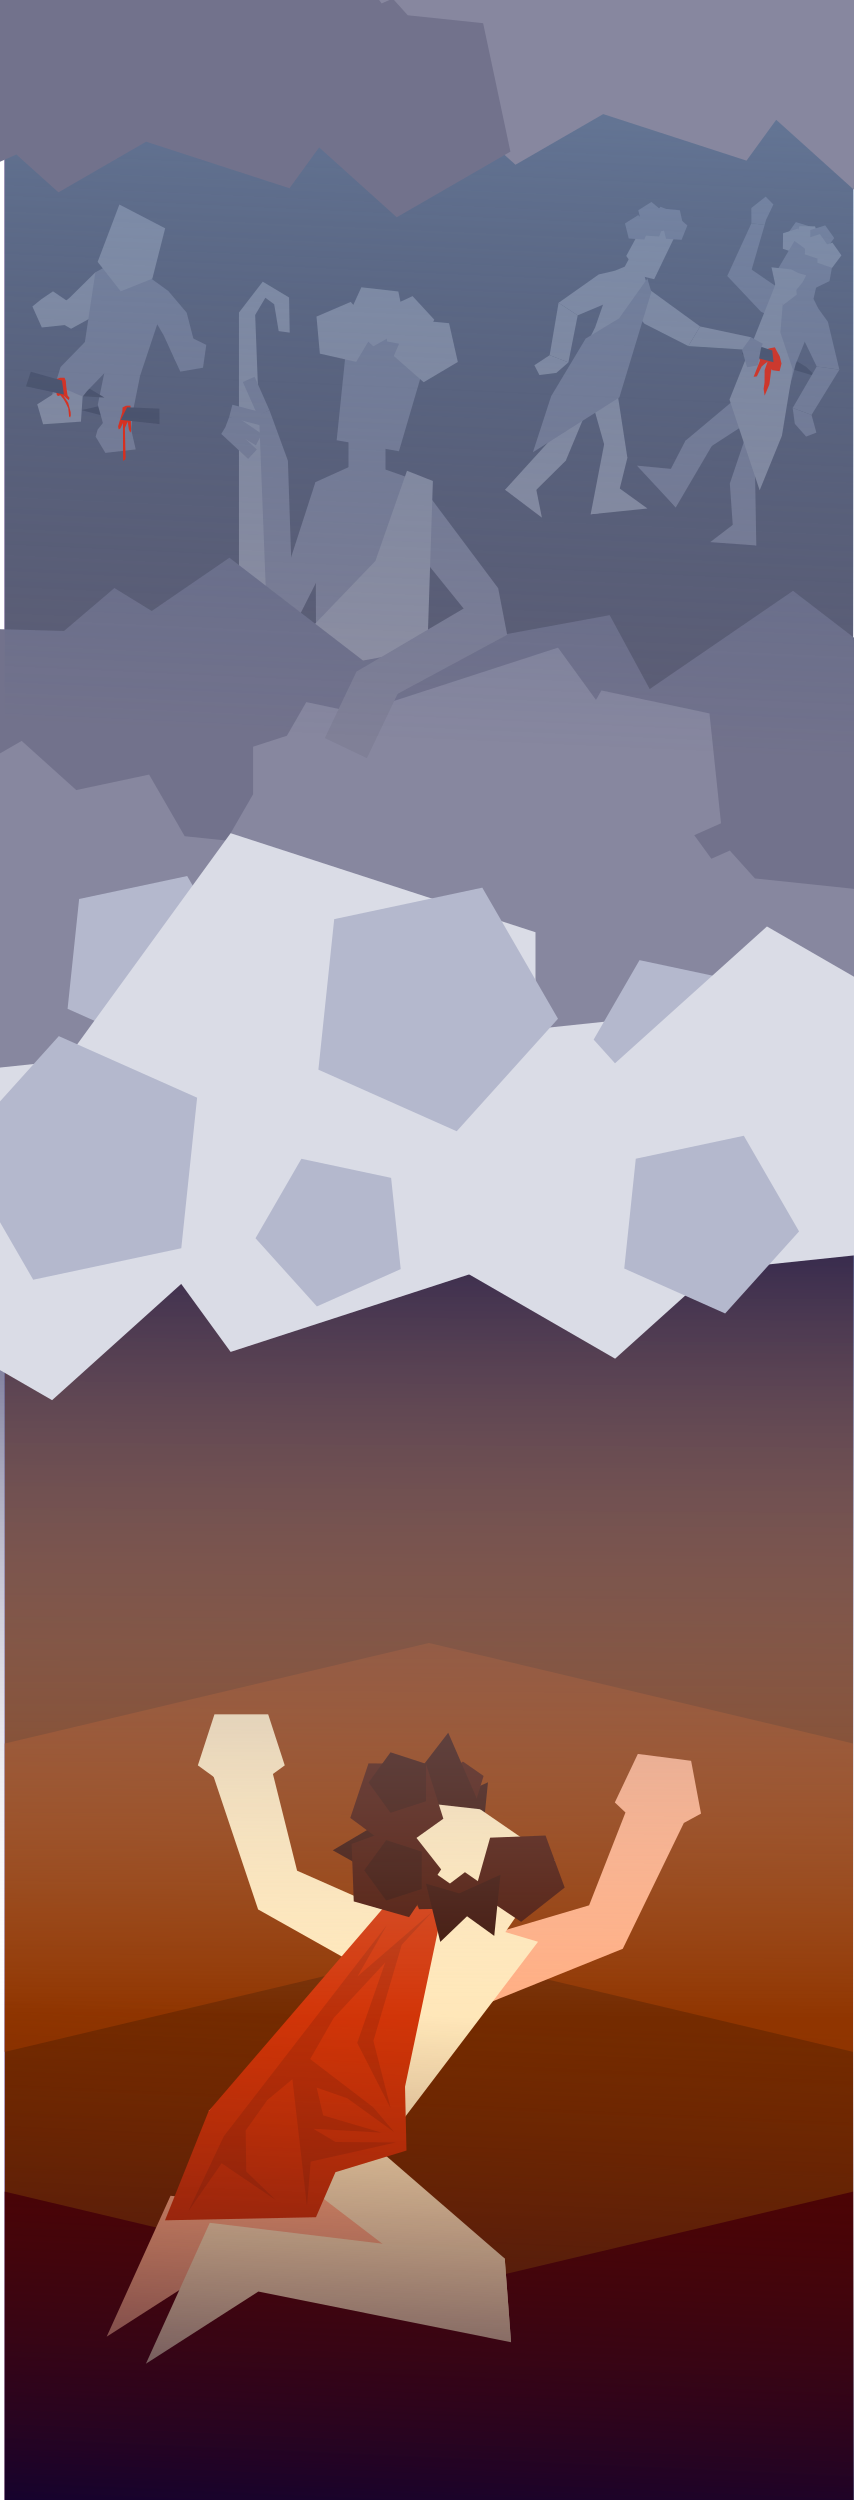
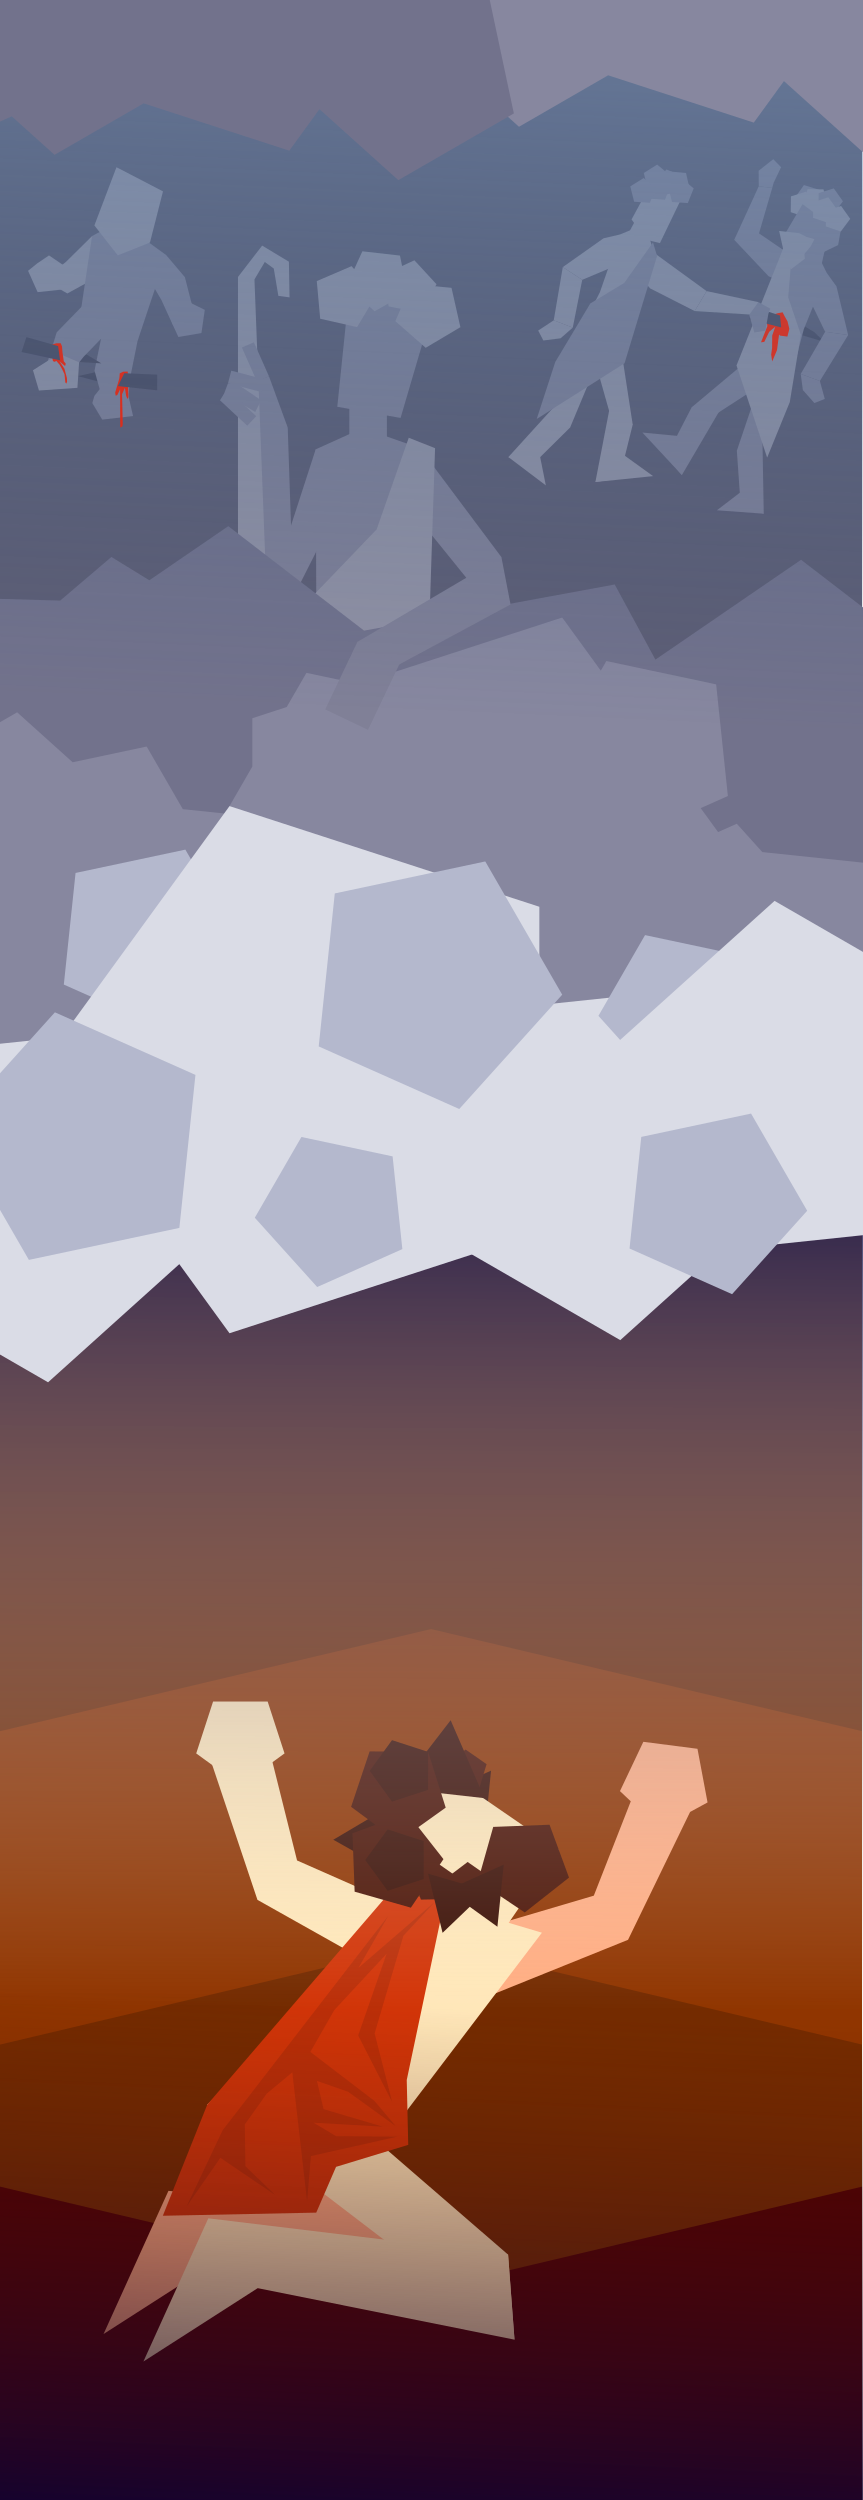
- <svg xmlns="http://www.w3.org/2000/svg" xmlns:xlink="http://www.w3.org/1999/xlink" width="116.112mm" height="340.296mm" viewBox="0 0 116.112 340.296" version="1.1" id="svg8">
+ <svg xmlns="http://www.w3.org/2000/svg" xmlns:xlink="http://www.w3.org/1999/xlink" width="115.46mm" height="334.851mm" viewBox="0 0 115.46 334.851" version="1.1" id="svg8">
  <defs id="defs2">
    <linearGradient id="linearGradient2269">
      <stop style="stop-color:#b7d8ff;stop-opacity:1;" offset="0" id="stop2265" />
      <stop style="stop-color:#244c77;stop-opacity:0" offset="1" id="stop2267" />
    </linearGradient>
    <linearGradient id="linearGradient2261">
      <stop id="stop2257" offset="0" style="stop-color:#00003d;stop-opacity:1;" />
      <stop id="stop2259" offset="1" style="stop-color:#591300;stop-opacity:0" />
    </linearGradient>
    <linearGradient id="linearGradient2227">
      <stop style="stop-color:#00003d;stop-opacity:1;" offset="0" id="stop2223" />
      <stop style="stop-color:#fffcfb;stop-opacity:0" offset="1" id="stop2225" />
    </linearGradient>
    <linearGradient xlink:href="#linearGradient2227" id="linearGradient2229" x1="88.285" y1="1.194" x2="87.504" y2="127.025" gradientUnits="userSpaceOnUse" />
    <linearGradient xlink:href="#linearGradient2261" id="linearGradient2229-2" x1="83.923" y1="206.534" x2="87.504" y2="127.025" gradientUnits="userSpaceOnUse" gradientTransform="translate(1.5708252e-6)" />
-     <linearGradient xlink:href="#linearGradient2269" id="linearGradient2271" x1="91.659" y1="-229.71" x2="83.304" y2="-46.615" gradientUnits="userSpaceOnUse" />
+     <linearGradient xlink:href="#linearGradient2269" id="linearGradient2271" x1="91.659" y1="-229.71" x2="83.304" y2="-46.615" gradientUnits="userSpaceOnUse" gradientTransform="matrix(1.004021,0,0,1,-0.5715174,0)" />
  </defs>
-   <g id="layer1" transform="translate(-25.54099,147.4447)">
-     <rect style="fill:#0000ff;fill-rule:evenodd;stroke-width:0.265" id="rect2273" width="115.46" height="334.851" x="26.192" y="-142" />
+   <g id="layer1" transform="translate(-26.19242,142.0002)">
    <rect style="fill:#742b00;fill-opacity:1;fill-rule:evenodd;stroke-width:0.265" id="rect831" width="115.46" height="324.835" x="26.192" y="-131.984" />
+     <rect style="fill:#5e5e75;fill-opacity:1;fill-rule:evenodd;stroke-width:0.223" id="rect1191" width="115.46" height="109.376" x="26.192" y="-142" />
    <path style="fill:#903500;fill-opacity:1;fill-rule:evenodd;stroke-width:0.265" d="M 83.923,76.194 26.192,89.878 v 20.987 20.987 l 57.73,-13.683 57.73,13.683 V 110.865 89.878 Z" id="rect1139" />
    <path style="fill:#ffad82;fill-opacity:1;fill-rule:evenodd;stroke-width:0.265" d="m 112.362,91.298 -3.131,6.605 1.448,1.367 -4.95,12.635 -15.971,4.718 -2.254,10.402 22.809,-9.206 8.311,-17.125 2.337,-1.276 -1.349,-7.184 z" id="rect1032-5" />
    <path style="fill:#ffe7b9;fill-opacity:1;fill-rule:evenodd;stroke-width:0.265" d="m 65.98,107.191 15.234,6.725 0.902,10.605 -21.441,-12.053 -6.573,-19.613 8.126,-0.674 z" id="rect1032" />
    <path style="fill:#500000;fill-opacity:1;fill-rule:evenodd;stroke-width:0.265" d="M 83.923,206.534 26.192,192.851 V 171.864 150.876 l 57.73,13.683 57.73,-13.683 v 20.987 20.987 z" id="rect1139-6" />
    <path style="fill:#ffad82;fill-opacity:1;fill-rule:evenodd;stroke-width:0.265" d="m 48.755,151.439 40.15,4.863 0.86,11.39 -34.396,-6.898 -15.308,9.827 z" id="rect815-3" />
    <path style="fill:#ffad82;fill-opacity:1;fill-rule:evenodd;stroke-width:0.265" d="m 54.521,142.162 11.849,0.523 22.724,19.665 -14.354,0.658 z" id="rect818-7" />
    <path style="fill:#ffe7b9;fill-opacity:1;fill-rule:evenodd;stroke-width:0.265" d="m 54.094,155.122 40.15,4.863 0.86,11.39 -34.396,-6.898 -15.308,9.827 z" id="rect815" />
    <path style="fill:#ffe7b9;fill-opacity:1;fill-rule:evenodd;stroke-width:0.265" d="m 53.954,139.892 17.566,0.429 22.724,19.665 0.86,11.383 z" id="rect818" />
    <path style="fill:#ffe7b9;fill-opacity:1;fill-rule:evenodd;stroke-width:0.265" d="m 83.041,112.199 15.735,4.668 -27.302,35.964 -17.519,-12.939 22.783,-21.692 z" id="rect824" />
    <path style="opacity:1;fill:#3b0f03;fill-opacity:1;fill-rule:nonzero;stroke:none;stroke-width:1.504;stroke-linecap:round;stroke-linejoin:miter;stroke-miterlimit:4;stroke-dasharray:none;stroke-dashoffset:217.89;stroke-opacity:1;paint-order:stroke fill markers" id="path855-9-5-1" d="M 65.734,107.278 57.816,98.887 69.042,96.225 Z" transform="matrix(-0.2893632,-0.3344565,0.3344565,-0.2893632,75.10686,148.1837)" />
    <path style="opacity:1;fill:#4b1304;fill-opacity:1;fill-rule:nonzero;stroke:none;stroke-width:1.519;stroke-linecap:round;stroke-linejoin:miter;stroke-miterlimit:4;stroke-dasharray:none;stroke-dashoffset:217.89;stroke-opacity:1;paint-order:stroke fill markers" id="path855-6-0-2-9" d="m 70.526,107.787 -7.226,-3.017 0.636,-7.805 7.619,-1.807 4.073,6.688 z" transform="matrix(0.2917149,0.3265922,-0.3265922,0.2917149,101.5699,43.16587)" />
    <rect style="fill:#ffe7b9;fill-opacity:1;fill-rule:evenodd;stroke-width:0.265" id="rect827" width="14.433" height="18.442" x="-44.327" y="124.761" transform="rotate(-55.4708)" />
    <path style="fill:#d23508;fill-opacity:1;fill-rule:evenodd;stroke-width:0.265" d="m 78.568,111.271 4.472,0.928 2.993,-1.023 -5.361,25.421 0.198,8.686 -9.668,2.945 -2.651,6.132 -20.549,0.421 5.952,-14.889 z" id="rect829" />
    <path style="opacity:1;fill:#bb2f08;fill-opacity:1;fill-rule:nonzero;stroke:none;stroke-width:0.665;stroke-linecap:round;stroke-linejoin:miter;stroke-miterlimit:4;stroke-dasharray:none;stroke-dashoffset:217.89;stroke-opacity:1;paint-order:stroke fill markers" d="m 78.209,114.579 -4.001,6.992 10.273,-8.878 -4.252,4.573 -3.859,13.09 2.349,9.185 -4.554,-8.911 3.806,-10.937 -6.995,7.523 -3.215,5.618 8.596,6.574 2.85,3.38 -6.39,-4.614 -4.174,-1.455 0.888,3.781 7.937,2.347 -9.283,-0.534 3.014,1.806 8.23,0.061 -11.592,2.609 -0.514,6.062 -1.981,-17.282 -3.419,2.845 -2.943,4.143 0.083,5.589 4.007,3.872 -7.362,-5.001 -4.521,6.511 4.82,-10.191 z" id="path852" />
    <path style="opacity:1;fill:#3b0f03;fill-opacity:1;fill-rule:nonzero;stroke:none;stroke-width:0.665;stroke-linecap:round;stroke-linejoin:miter;stroke-miterlimit:4;stroke-dasharray:none;stroke-dashoffset:217.89;stroke-opacity:1;paint-order:stroke fill markers" id="path855" d="m 69.022,110.145 -7.918,-8.391 11.226,-2.662 z" transform="rotate(-17.28509,74.72283,71.08155)" />
    <path style="opacity:1;fill:#3b0f03;fill-opacity:1;fill-rule:nonzero;stroke:none;stroke-width:0.665;stroke-linecap:round;stroke-linejoin:miter;stroke-miterlimit:4;stroke-dasharray:none;stroke-dashoffset:217.89;stroke-opacity:1;paint-order:stroke fill markers" d="m 79.51,97.547 7.042,-9.139 4.533,10.441 z" id="path855-5" />
    <path style="opacity:1;fill:#4b1304;fill-opacity:1;fill-rule:nonzero;stroke:none;stroke-width:0.665;stroke-linecap:round;stroke-linejoin:miter;stroke-miterlimit:4;stroke-dasharray:none;stroke-dashoffset:217.89;stroke-opacity:1;paint-order:stroke fill markers" id="path855-6-5" d="m 70.526,107.787 -7.226,-3.017 0.636,-7.805 7.619,-1.807 4.073,6.688 z" transform="rotate(65.2215,69.30646,112.0546)" />
    <path style="opacity:1;fill:#4b1304;fill-opacity:1;fill-rule:nonzero;stroke:none;stroke-width:0.665;stroke-linecap:round;stroke-linejoin:miter;stroke-miterlimit:4;stroke-dasharray:none;stroke-dashoffset:217.89;stroke-opacity:1;paint-order:stroke fill markers" id="path855-6" d="m 70.526,107.787 -7.226,-3.017 0.636,-7.805 7.619,-1.807 4.073,6.688 z" transform="rotate(13.82377,87.89973,143.3021)" />
    <path style="opacity:1;fill:#3b0f03;fill-opacity:1;fill-rule:nonzero;stroke:none;stroke-width:1.024;stroke-linecap:round;stroke-linejoin:miter;stroke-miterlimit:4;stroke-dasharray:none;stroke-dashoffset:217.89;stroke-opacity:1;paint-order:stroke fill markers" id="path855-6-5-8-0" d="m 70.526,107.787 -7.226,-3.017 0.636,-7.805 7.619,-1.807 4.073,6.688 z" transform="matrix(-0.1500645,0.6316945,-0.6316945,-0.1500645,154.379,66.81132)" />
    <path style="opacity:1;fill:#4b1304;fill-opacity:1;fill-rule:nonzero;stroke:none;stroke-width:1.519;stroke-linecap:round;stroke-linejoin:miter;stroke-miterlimit:4;stroke-dasharray:none;stroke-dashoffset:217.89;stroke-opacity:1;paint-order:stroke fill markers" id="path855-6-0" d="m 70.526,107.787 -7.226,-3.017 0.636,-7.805 7.619,-1.807 4.073,6.688 z" transform="matrix(0.2917149,0.3265922,-0.3265922,0.2917149,97.1975,57.959)" />
    <path style="opacity:1;fill:#3b0f03;fill-opacity:1;fill-rule:nonzero;stroke:none;stroke-width:1.024;stroke-linecap:round;stroke-linejoin:miter;stroke-miterlimit:4;stroke-dasharray:none;stroke-dashoffset:217.89;stroke-opacity:1;paint-order:stroke fill markers" id="path855-6-5-8" d="m 70.526,107.787 -7.226,-3.017 0.636,-7.805 7.619,-1.807 4.073,6.688 z" transform="matrix(-0.1500645,0.6316945,-0.6316945,-0.1500645,153.7912,78.7613)" />
    <path style="opacity:1;fill:#4b1304;fill-opacity:1;fill-rule:nonzero;stroke:none;stroke-width:1.519;stroke-linecap:round;stroke-linejoin:miter;stroke-miterlimit:4;stroke-dasharray:none;stroke-dashoffset:217.89;stroke-opacity:1;paint-order:stroke fill markers" id="path855-6-0-2" d="m 70.526,107.787 -7.226,-3.017 0.636,-7.805 7.619,-1.807 4.073,6.688 z" transform="matrix(0.2917149,0.3265922,-0.3265922,0.2917149,101.8449,58.22657)" />
    <path style="opacity:1;fill:#4b1304;fill-opacity:1;fill-rule:nonzero;stroke:none;stroke-width:0.69;stroke-linecap:round;stroke-linejoin:miter;stroke-miterlimit:4;stroke-dasharray:none;stroke-dashoffset:217.89;stroke-opacity:1;paint-order:stroke fill markers" id="path855-6-0-5" d="m 70.526,107.787 -7.226,-3.017 0.636,-7.805 7.619,-1.807 4.073,6.688 z" transform="matrix(0.1155071,0.9569793,-0.9569793,0.1155071,185.2063,30.01759)" />
    <path style="opacity:1;fill:#3b0f03;fill-opacity:1;fill-rule:nonzero;stroke:none;stroke-width:0.941;stroke-linecap:round;stroke-linejoin:miter;stroke-miterlimit:4;stroke-dasharray:none;stroke-dashoffset:217.89;stroke-opacity:1;paint-order:stroke fill markers" id="path855-9" d="M 65.734,107.278 57.816,98.887 69.042,96.225 Z" transform="matrix(-0.00555882,-0.7068688,0.7068688,-0.00555882,15.89301,158.3009)" />
    <path style="opacity:1;fill:#3b0f03;fill-opacity:1;fill-rule:nonzero;stroke:none;stroke-width:0.917;stroke-linecap:round;stroke-linejoin:miter;stroke-miterlimit:4;stroke-dasharray:none;stroke-dashoffset:217.89;stroke-opacity:1;paint-order:stroke fill markers" id="path855-9-5" d="M 65.734,107.278 57.816,98.887 69.042,96.225 Z" transform="matrix(-0.474311,-0.5482258,0.5482258,-0.474311,66.02747,194.6674)" />
    <path style="opacity:1;fill:#ffe7b9;fill-opacity:1;fill-rule:nonzero;stroke:none;stroke-width:0.665;stroke-linecap:round;stroke-linejoin:miter;stroke-miterlimit:4;stroke-dasharray:none;stroke-dashoffset:217.89;stroke-opacity:1;paint-order:stroke fill markers" id="path1035" d="m 58.387,97.151 -5.913,-4.296 2.259,-6.951 7.309,0 2.259,6.951 z" />
-     <rect style="fill:#5e5e75;fill-opacity:1;fill-rule:evenodd;stroke-width:0.265" id="rect1191" width="115.46" height="154.152" x="26.192" y="-142" />
    <path style="fill:#808097;fill-opacity:1;fill-rule:evenodd;stroke-width:0.265" d="m 133.576,-106.827 -2.402,2.75 -2.045,-0.929 -4.594,-4.871 2.891,-1.155 z" id="rect1614-6" />
    <rect style="fill:#808097;fill-opacity:1;fill-rule:evenodd;stroke-width:0.265" id="rect2103" width="3.815" height="7.309" x="86.086" y="-64.647" transform="rotate(-20.09396)" />
    <path style="fill:#808097;fill-opacity:1;fill-rule:evenodd;stroke-width:0.265" d="m 60.424,-84.734 h 4.305 l 0.624,18.556 -3.681,0.936 z" id="rect2105" />
    <path style="fill:#9191a4;fill-opacity:1;fill-rule:evenodd;stroke-width:0.265" d="m 58.069,-104.907 3.234,-4.196 3.585,2.153 0.086,4.781 -1.499,-0.206 -0.615,-3.662 -1.202,-0.878 -1.384,2.346 2.084,53.789 h -4.29 z" id="rect1915" />
    <path style="fill:#808097;fill-opacity:1;fill-rule:evenodd;stroke-width:0.265" d="m 68.477,-81.816 4.836,4.282 -7.365,14.565 -3.492,-0.266 z" id="rect2105-4" />
    <path style="fill:#808097;fill-opacity:1;fill-rule:evenodd;stroke-width:0.265" d="m 68.477,-81.816 6.298,-2.847 7.663,2.691 0.195,26.596 -14.052,0.221 z" id="rect2021-1" />
    <path style="fill:#808097;fill-opacity:1;fill-rule:evenodd;stroke-width:0.265" d="m 76.344,-79.827 6.093,-2.144 10.913,14.591 -2.932,4.955 z" id="rect2105-4-2" />
    <path style="fill:#9191a4;fill-opacity:1;fill-rule:evenodd;stroke-width:0.265" d="m 84.465,-81.972 -3.525,-1.393 -4.3,12.276 -8.665,9.027 -5.907,20.726 -1.001,18.893 22.237,-24.173 z" id="rect1769-9-4" />
    <path style="opacity:1;fill:#72728c;fill-opacity:1;fill-rule:nonzero;stroke:none;stroke-width:0.665;stroke-linecap:round;stroke-linejoin:miter;stroke-miterlimit:4;stroke-dasharray:none;stroke-dashoffset:217.89;stroke-opacity:1;paint-order:stroke fill markers" d="m 99.224,6.277 6.063,-6.372 0.567,1.374 14.99,-1.161 3.528,-14.615 -3.398,-2.088 2.734,-2.873 2.339,1.437 3.889,-3.314 17.158,0.471 9.964,-28.024 -23.573,-18.136 -19.509,13.372 -5.447,-10.062 -33.574,6.179 -18.186,-13.991 -10.576,7.249 -5.081,-3.123 -6.855,5.84 -19.336,-0.531 -9.964,28.024 23.573,18.136 8.248,-5.653 9.551,3.396 5.906,-7.677 7.351,0.202 -1.207,1.028 2.335,5.659 -0.853,6.416 4.363,2.088 2.017,4.886 7.053,-0.546 z" id="path1193-3-9" />
    <path style="opacity:1;fill:#87879f;fill-opacity:1;fill-rule:nonzero;stroke:none;stroke-width:0.665;stroke-linecap:round;stroke-linejoin:miter;stroke-miterlimit:4;stroke-dasharray:none;stroke-dashoffset:217.89;stroke-opacity:1;paint-order:stroke fill markers" d="m 101.493,-59.29 5.17,7.116 0.743,-1.287 14.706,3.126 1.571,14.952 -3.643,1.622 2.331,3.209 2.508,-1.116 3.419,3.797 17.071,1.794 6.184,29.093 L 125.796,17.887 108.219,2.06 101.494,11.316 69.027,0.767 49.156,12.239 39.627,3.659 34.179,6.085 28.153,-0.607 8.915,-2.63 2.732,-31.722 28.489,-46.593 l 7.431,6.691 9.916,-2.107 4.843,8.388 7.314,0.768 -1.061,-1.178 3.061,-5.301 v -6.472 l 4.6,-1.494 2.643,-4.578 6.919,1.471 z" id="path1193-3" />
    <path style="fill:#9191a4;fill-opacity:1;fill-rule:evenodd;stroke-width:0.265" d="m 41.027,-107.803 -2.505,-2.576 -3.474,3.434 -3.007,2.428 3.172,1.823 3.575,-1.961 z" id="rect1425-7" />
    <path style="opacity:1;fill:#808097;fill-opacity:1;fill-rule:nonzero;stroke:none;stroke-width:0.665;stroke-linecap:round;stroke-linejoin:miter;stroke-miterlimit:4;stroke-dasharray:none;stroke-dashoffset:217.89;stroke-opacity:1;paint-order:stroke fill markers" d="m 42.187,-112.385 -3.664,2.007 -1.966,13.084 8.059,0.97 3.84,-11.503 z" id="path1421" />
    <path style="opacity:1;fill:#9191a4;fill-opacity:1;fill-rule:nonzero;stroke:none;stroke-width:0.665;stroke-linecap:round;stroke-linejoin:miter;stroke-miterlimit:4;stroke-dasharray:none;stroke-dashoffset:217.89;stroke-opacity:1;paint-order:stroke fill markers" d="m 34.992,-106.271 -2.236,-1.517 -1.567,1.055 -1.238,1.003 1.281,2.86 3.116,-0.334 z" id="path1428-8" />
    <path style="opacity:1;fill:#9191a4;fill-opacity:1;fill-rule:nonzero;stroke:none;stroke-width:0.665;stroke-linecap:round;stroke-linejoin:miter;stroke-miterlimit:4;stroke-dasharray:none;stroke-dashoffset:217.89;stroke-opacity:1;paint-order:stroke fill markers" d="m 41.975,-107.792 -3.142,-4.01 2.96,-7.803 6.23,3.239 -1.745,6.846 z" id="path1419" />
    <path style="fill:#808097;fill-opacity:1;fill-rule:evenodd;stroke-width:0.265" d="m 48.455,-107.827 -3.115,1.79 2.469,4.215 1.609,3.514 2.551,-2.623 -1.017,-3.949 z" id="rect1425" />
    <path style="opacity:1;fill:#808097;fill-opacity:1;fill-rule:nonzero;stroke:none;stroke-width:0.665;stroke-linecap:round;stroke-linejoin:miter;stroke-miterlimit:4;stroke-dasharray:none;stroke-dashoffset:217.89;stroke-opacity:1;paint-order:stroke fill markers" d="m 50.807,-101.879 -2.023,1.792 0.635,1.779 0.666,1.447 3.088,-0.534 0.446,-3.102 z" id="path1428" />
    <path style="fill:#4c4c62;fill-opacity:1;fill-rule:evenodd;stroke-width:0.265" d="m 42.747,-92.093 -3.936,-0.024 -2.192,0.496 6.128,1.626 z" id="rect1512" />
    <path style="fill:#808097;fill-opacity:1;fill-rule:evenodd;stroke-width:0.265" d="m 40.203,-98.962 4.412,2.638 -0.965,4.789 -0.38,3.846 -3.265,-0.526 -1.153,-4.145 z" id="rect1425-7-2" />
    <path style="opacity:1;fill:#808097;fill-opacity:1;fill-rule:nonzero;stroke:none;stroke-width:0.665;stroke-linecap:round;stroke-linejoin:miter;stroke-miterlimit:4;stroke-dasharray:none;stroke-dashoffset:217.89;stroke-opacity:1;paint-order:stroke fill markers" d="m 40.436,-90.985 -1.606,2.019 -0.27,0.958 1.324,2.21 4.131,-0.475 -0.767,-3.329 z" id="path1428-2" />
    <path style="fill:#4c4c62;fill-opacity:1;fill-rule:evenodd;stroke-width:0.265" d="m 34.089,-95.697 3.745,1.21 1.926,1.158 -6.329,-0.374 z" id="rect1512-3" />
    <path style="fill:#808097;fill-opacity:1;fill-rule:evenodd;stroke-width:0.265" d="m 38.491,-102.315 2.288,4.603 -3.399,3.508 -2.397,3.032 -2.464,-2.206 1.269,-4.111 z" id="rect1425-7-2-5" />
    <path style="opacity:1;fill:#9191a4;fill-opacity:1;fill-rule:nonzero;stroke:none;stroke-width:0.665;stroke-linecap:round;stroke-linejoin:miter;stroke-miterlimit:4;stroke-dasharray:none;stroke-dashoffset:217.89;stroke-opacity:1;paint-order:stroke fill markers" d="m 34.205,-94.576 -0.723,0.338 -2.875,1.827 0.8,2.717 5.154,-0.362 0.227,-3.409 z" id="path1428-2-6" />
    <path style="fill:#ff2000;fill-opacity:1;fill-rule:evenodd;stroke-width:0.265" d="m 43.304,-92.23 -0.617,0.011 -0.458,0.223 -0.048,0.645 -0.148,0.523 -0.42,1.429 0.081,0.41 0.217,-0.116 0.367,-0.752 v 0 l 0.012,4.538 0.026,0.611 0.279,-0.206 0.036,-0.306 -0.088,-3.974 0.378,-0.86 0.164,1.065 0.173,0.423 0.127,-0.203 z" id="rect1530" />
    <path style="fill:#4c4c62;fill-opacity:1;fill-rule:evenodd;stroke-width:0.265" d="m 47.246,-91.819 -4.407,-0.189 -0.848,1.722 5.256,0.566 z" id="rect1512-9" />
    <path style="fill:#ff2000;fill-opacity:1;fill-rule:evenodd;stroke-width:0.265" d="m 32.901,-95.755 0.834,-0.269 0.592,-0.002 0.17,0.426 0.066,0.807 0.175,1.182 0.264,0.318 -0.088,0.315 -0.23,-0.171 -0.534,-0.48 0.676,1.022 0.331,1.253 0.018,0.451 -0.092,0.289 -0.136,-0.144 -0.114,-1.106 -0.32,-0.69 -0.333,-0.584 -0.448,-0.53 -0.129,0.086 -0.173,0.044 -0.16,-0.147 z" id="rect1530-5" />
    <path style="fill:#4c4c62;fill-opacity:1;fill-rule:evenodd;stroke-width:0.265" d="m 29.73,-96.845 4.245,1.201 0.267,1.901 -5.168,-1.108 z" id="rect1512-9-3" />
    <path style="fill:#4c4c62;fill-opacity:1;fill-rule:evenodd;stroke-width:0.265" d="m 132.441,-99.21 2.812,1.692 1.344,1.305 -5.067,-1.503 z" id="rect1512-36" />
    <path style="fill:#808097;fill-opacity:1;fill-rule:evenodd;stroke-width:0.265" d="m 131.905,-106.618 5.077,-3.251 -0.708,3.102 0.646,1.308 -3.071,7.567 -2.054,7.769 -5.617,-1.821 z" id="rect1557" />
    <path style="opacity:1;fill:#808097;fill-opacity:1;fill-rule:nonzero;stroke:none;stroke-width:0.665;stroke-linecap:round;stroke-linejoin:miter;stroke-miterlimit:4;stroke-dasharray:none;stroke-dashoffset:217.89;stroke-opacity:1;paint-order:stroke fill markers" id="path1619-6-8-6" d="m -133.912,-113.787 -2.006,-0.678 0.025,-2.117 2.021,-0.63 1.224,1.727 z" transform="scale(-1,1)" />
    <path style="opacity:1;fill:#9191a4;fill-opacity:1;fill-rule:nonzero;stroke:none;stroke-width:0.665;stroke-linecap:round;stroke-linejoin:miter;stroke-miterlimit:4;stroke-dasharray:none;stroke-dashoffset:217.89;stroke-opacity:1;paint-order:stroke fill markers" id="path1619" d="m 134.109,-112.904 -2.006,-0.678 0.025,-2.117 2.021,-0.63 1.224,1.727 z" />
    <path style="fill:#808097;fill-opacity:1;fill-rule:evenodd;stroke-width:0.265" d="m 136.252,-115.605 2.91,2.508 -0.714,3.918 -4.872,2.353 -2.669,-3.113 2.78,-4.717 z" id="rect1554" />
    <path style="fill:#808097;fill-opacity:1;fill-rule:evenodd;stroke-width:0.265" d="m 128.821,-93.294 2.973,3.172 -4.632,9.622 -2.278,-1.127 z" id="rect1560" />
    <path style="fill:#808097;fill-opacity:1;fill-rule:evenodd;stroke-width:0.265" d="m 128.487,-73.194 -3.082,-1.031 -0.52,-7.403 3.411,-2.482 z" id="rect1560-7" />
    <path style="fill:#808097;fill-opacity:1;fill-rule:evenodd;stroke-width:0.265" d="m 128.273,-95.361 0.888,4.256 -8.964,5.804 -1.358,-2.148 z" id="rect1560-4" />
    <path style="fill:#808097;fill-opacity:1;fill-rule:evenodd;stroke-width:0.265" d="m 117.524,-78.373 -2.095,-2.484 3.409,-6.591 4.205,-0.343 z" id="rect1560-7-5" />
    <path style="opacity:1;fill:#808097;fill-opacity:1;fill-rule:nonzero;stroke:none;stroke-width:0.665;stroke-linecap:round;stroke-linejoin:miter;stroke-miterlimit:4;stroke-dasharray:none;stroke-dashoffset:217.89;stroke-opacity:1;paint-order:stroke fill markers" d="m 112.236,-84.064 5.203,0.501 0.084,5.189 z" id="path1596" />
    <path style="opacity:1;fill:#808097;fill-opacity:1;fill-rule:nonzero;stroke:none;stroke-width:0.665;stroke-linecap:round;stroke-linejoin:miter;stroke-miterlimit:4;stroke-dasharray:none;stroke-dashoffset:217.89;stroke-opacity:1;paint-order:stroke fill markers" d="m 122.213,-73.653 4.005,-3.064 2.268,3.523 z" id="path1596-9" />
    <path style="fill:#808097;fill-opacity:1;fill-rule:evenodd;stroke-width:0.265" d="m 133.468,-104.268 3.452,-1.191 1.312,1.823 1.562,6.511 -3.082,-0.436 z" id="rect1614" />
    <path style="opacity:1;fill:#9191a4;fill-opacity:1;fill-rule:nonzero;stroke:none;stroke-width:0.665;stroke-linecap:round;stroke-linejoin:miter;stroke-miterlimit:4;stroke-dasharray:none;stroke-dashoffset:217.89;stroke-opacity:1;paint-order:stroke fill markers" d="m 131.349,-107.445 -0.796,-3.62 2.712,0.301 0.925,0.48 1.077,0.32 -0.464,0.923 -1.406,1.69 -1.077,-1.47 z" id="path1616" />
    <path style="opacity:1;fill:#9191a4;fill-opacity:1;fill-rule:nonzero;stroke:none;stroke-width:0.85;stroke-linecap:round;stroke-linejoin:miter;stroke-miterlimit:4;stroke-dasharray:none;stroke-dashoffset:217.89;stroke-opacity:1;paint-order:stroke fill markers" id="path1619-5" d="m 131.969,-125.013 -2.563,-0.867 0.032,-2.705 2.583,-0.805 1.564,2.207 z" transform="matrix(0,0.7825388,-0.7825388,0,35.86006,-217.9264)" />
    <path style="opacity:1;fill:#808097;fill-opacity:1;fill-rule:nonzero;stroke:none;stroke-width:0.665;stroke-linecap:round;stroke-linejoin:miter;stroke-miterlimit:4;stroke-dasharray:none;stroke-dashoffset:217.89;stroke-opacity:1;paint-order:stroke fill markers" id="path1619-6-8" d="m 137.829,-113.343 -2.006,-0.678 0.025,-2.117 2.021,-0.63 1.224,1.727 z" />
    <path style="opacity:1;fill:#9191a4;fill-opacity:1;fill-rule:nonzero;stroke:none;stroke-width:0.665;stroke-linecap:round;stroke-linejoin:miter;stroke-miterlimit:4;stroke-dasharray:none;stroke-dashoffset:217.89;stroke-opacity:1;paint-order:stroke fill markers" id="path1619-6" d="m 137.105,-112.146 -2.006,-0.678 0.025,-2.117 2.021,-0.63 1.224,1.727 z" />
    <path style="opacity:1;fill:#9191a4;fill-opacity:1;fill-rule:nonzero;stroke:none;stroke-width:1.362;stroke-linecap:round;stroke-linejoin:miter;stroke-miterlimit:4;stroke-dasharray:none;stroke-dashoffset:217.89;stroke-opacity:1;paint-order:stroke fill markers" id="path1681" d="m 127.788,-114.572 -3.962,-2.878 1.513,-4.657 4.897,0 1.513,4.657 z" transform="matrix(0.4127132,0.05431788,-0.07476012,0.5680356,70.84092,-47.79217)" />
    <path style="opacity:1;fill:#9191a4;fill-opacity:1;fill-rule:nonzero;stroke:none;stroke-width:0.665;stroke-linecap:round;stroke-linejoin:miter;stroke-miterlimit:4;stroke-dasharray:none;stroke-dashoffset:217.89;stroke-opacity:1;paint-order:stroke fill markers" id="path1619-6-9" d="m 138.809,-110.99 -2.006,-0.678 0.025,-2.117 2.021,-0.63 1.224,1.727 z" />
    <path style="fill:#808097;fill-opacity:1;fill-rule:evenodd;stroke-width:0.265" d="m 136.713,-97.561 3.082,0.436 -3.791,6.157 -2.562,-0.945 z" id="rect1614-2" />
    <path style="opacity:1;fill:#808097;fill-opacity:1;fill-rule:nonzero;stroke:none;stroke-width:0.665;stroke-linecap:round;stroke-linejoin:miter;stroke-miterlimit:4;stroke-dasharray:none;stroke-dashoffset:217.89;stroke-opacity:1;paint-order:stroke fill markers" d="m 133.442,-91.912 2.562,0.945 0.66,2.403 -1.395,0.547 -1.54,-1.739 z" id="path1745" />
    <path style="fill:#808097;fill-opacity:1;fill-rule:evenodd;stroke-width:0.265" d="m 127.644,-110.02 -3.11,0.143 3.288,-7.172 1.804,0.218 z" id="rect1614-2-4" />
    <path style="opacity:1;fill:#808097;fill-opacity:1;fill-rule:nonzero;stroke:none;stroke-width:0.665;stroke-linecap:round;stroke-linejoin:miter;stroke-miterlimit:4;stroke-dasharray:none;stroke-dashoffset:217.89;stroke-opacity:1;paint-order:stroke fill markers" d="m 129.627,-116.831 -1.804,-0.218 -0.014,-2.086 1.957,-1.543 1.046,1.072 -1.002,2.095 z" id="path1745-3" />
    <path style="fill:#9191a4;fill-opacity:1;fill-rule:evenodd;stroke-width:0.265" d="m 130.726,-107.782 1.593,-1.037 -0.557,6.628 1.693,5.031 -1.48,9.021 -3.031,7.431 -4.104,-12.348 z" id="rect1769" />
    <path style="fill:#ff2000;fill-opacity:1;fill-rule:evenodd;stroke-width:0.265" d="m 130.37,-100.047 0.645,-0.125 0.301,0.585 0.357,0.628 0.245,1.012 -0.262,1.029 -0.979,-0.129 -0.136,-0.154 0.877,0.452 -0.877,-0.452 -0.277,2.096 -0.643,1.523 -0.139,-0.927 0.126,-0.887 0.013,-1.662 0.41,-1.179 -0.44,0.358 -0.374,0.326 -0.655,1.345 -0.439,0.054 0.855,-2.177 -0.217,-1.229 z" id="rect1530-4" />
    <path style="fill:#4c4c62;fill-opacity:1;fill-rule:evenodd;stroke-width:0.265" d="m 127.172,-100.881 3.495,1.144 0.158,1.593 -4.268,-1.098 z" id="rect1512-9-6" />
    <path style="fill:#9191a4;fill-opacity:1;fill-rule:evenodd;stroke-width:0.265" d="m 113.765,-108.154 -1.672,-5.792 -1.515,2.798 -1.348,0.557 -2.683,7.713 -3.581,7.194 5.423,2.338 z" id="rect1557-8" />
    <path style="fill:#9191a4;fill-opacity:1;fill-rule:evenodd;stroke-width:0.265" d="m 113.849,-118.258 3.904,2.245 -3.169,6.571 -1.839,-0.435 -1.961,-2.731 z" id="rect1793" />
    <path style="fill:#9191a4;fill-opacity:1;fill-rule:evenodd;stroke-width:0.265" d="m 113.765,-108.154 -1.962,3.08 1.467,1.701 5.968,3.036 1.598,-2.672 z" id="rect1614-6-0" />
    <path style="fill:#9191a4;fill-opacity:1;fill-rule:evenodd;stroke-width:0.265" d="m 107.293,-96.107 -4.327,0.422 -2.866,10.287 2.455,0.656 z" id="rect1560-6" />
    <path style="fill:#9191a4;fill-opacity:1;fill-rule:evenodd;stroke-width:0.265" d="m 94.284,-80.781 2.996,1.258 5.274,-5.22 -0.926,-4.116 z" id="rect1560-7-50" />
    <path style="fill:#9191a4;fill-opacity:1;fill-rule:evenodd;stroke-width:0.265" d="m 109.068,-97.298 -3.475,2.613 2.908,10.275 2.438,-0.718 z" id="rect1560-4-0" />
    <path style="fill:#9191a4;fill-opacity:1;fill-rule:evenodd;stroke-width:0.265" d="m 105.94,-77.44 3.213,-0.485 1.786,-7.203 -2.933,-3.032 z" id="rect1560-7-5-0" />
    <path style="opacity:1;fill:#9191a4;fill-opacity:1;fill-rule:nonzero;stroke:none;stroke-width:0.665;stroke-linecap:round;stroke-linejoin:miter;stroke-miterlimit:4;stroke-dasharray:none;stroke-dashoffset:217.89;stroke-opacity:1;paint-order:stroke fill markers" d="m 113.668,-78.229 -4.241,-3.056 -3.487,3.844 z" id="path1596-0" />
    <path style="opacity:1;fill:#9191a4;fill-opacity:1;fill-rule:nonzero;stroke:none;stroke-width:0.665;stroke-linecap:round;stroke-linejoin:miter;stroke-miterlimit:4;stroke-dasharray:none;stroke-dashoffset:217.89;stroke-opacity:1;paint-order:stroke fill markers" d="m 99.301,-76.986 -0.989,-4.945 -4.028,1.151 z" id="path1596-9-2" />
    <path style="fill:#9191a4;fill-opacity:1;fill-rule:evenodd;stroke-width:0.265" d="m 111.039,-107.42 -1.809,-3.172 -2.189,0.504 -5.469,3.862 2.604,1.706 z" id="rect1614-3" />
    <path style="fill:#9191a4;fill-opacity:1;fill-rule:evenodd;stroke-width:0.265" d="m 104.177,-104.519 -2.604,-1.706 -1.213,7.128 2.548,0.98 z" id="rect1614-2-2" />
    <path style="opacity:1;fill:#9191a4;fill-opacity:1;fill-rule:nonzero;stroke:none;stroke-width:0.665;stroke-linecap:round;stroke-linejoin:miter;stroke-miterlimit:4;stroke-dasharray:none;stroke-dashoffset:217.89;stroke-opacity:1;paint-order:stroke fill markers" d="m 102.908,-98.117 -2.548,-0.98 -2.081,1.37 0.688,1.331 2.304,-0.291 z" id="path1745-38" />
    <path style="fill:#9191a4;fill-opacity:1;fill-rule:evenodd;stroke-width:0.265" d="m 120.835,-103.01 -1.598,2.672 7.874,0.497 0.662,-1.692 z" id="rect1614-2-4-8" />
    <path style="opacity:1;fill:#808097;fill-opacity:1;fill-rule:nonzero;stroke:none;stroke-width:0.665;stroke-linecap:round;stroke-linejoin:miter;stroke-miterlimit:4;stroke-dasharray:none;stroke-dashoffset:217.89;stroke-opacity:1;paint-order:stroke fill markers" d="m 129.365,-100.656 -1.591,-0.877 -1.23,1.685 0.686,2.396 1.475,-0.258 0.411,-2.286 z" id="path1745-3-3" />
    <path style="opacity:1;fill:#808097;fill-opacity:1;fill-rule:nonzero;stroke:none;stroke-width:0.778;stroke-linecap:round;stroke-linejoin:miter;stroke-miterlimit:4;stroke-dasharray:none;stroke-dashoffset:217.89;stroke-opacity:1;paint-order:stroke fill markers" id="path1619-6-8-6-7" d="m 111.899,-131.187 -2.345,-0.793 0.029,-2.475 2.363,-0.737 1.431,2.02 z" transform="matrix(0.7896313,0.3284938,-0.3284938,0.7896313,-14.7284,-48.85177)" />
    <path style="opacity:1;fill:#808097;fill-opacity:1;fill-rule:nonzero;stroke:none;stroke-width:0.778;stroke-linecap:round;stroke-linejoin:miter;stroke-miterlimit:4;stroke-dasharray:none;stroke-dashoffset:217.89;stroke-opacity:1;paint-order:stroke fill markers" id="path1619-57" d="m -111.668,-130.154 -2.345,-0.793 0.029,-2.475 2.363,-0.737 1.431,2.02 z" transform="matrix(-0.7896313,-0.3284938,-0.3284938,0.7896313,-14.7284,-48.85177)" />
    <path style="opacity:1;fill:#808097;fill-opacity:1;fill-rule:nonzero;stroke:none;stroke-width:0.85;stroke-linecap:round;stroke-linejoin:miter;stroke-miterlimit:4;stroke-dasharray:none;stroke-dashoffset:217.89;stroke-opacity:1;paint-order:stroke fill markers" id="path1619-5-8" d="m 131.969,-125.013 -2.563,-0.867 0.032,-2.705 2.583,-0.805 1.564,2.207 z" transform="matrix(-0.3005716,0.7225121,0.7225121,0.3005716,247.2543,-174.1727)" />
    <path style="opacity:1;fill:#808097;fill-opacity:1;fill-rule:nonzero;stroke:none;stroke-width:0.778;stroke-linecap:round;stroke-linejoin:miter;stroke-miterlimit:4;stroke-dasharray:none;stroke-dashoffset:217.89;stroke-opacity:1;paint-order:stroke fill markers" id="path1619-6-8-1" d="m -107.318,-130.667 -2.345,-0.793 0.029,-2.475 2.363,-0.737 1.431,2.02 z" transform="matrix(-0.7896313,-0.3284938,-0.3284938,0.7896313,-14.7284,-48.85177)" />
    <path style="opacity:1;fill:#808097;fill-opacity:1;fill-rule:nonzero;stroke:none;stroke-width:0.778;stroke-linecap:round;stroke-linejoin:miter;stroke-miterlimit:4;stroke-dasharray:none;stroke-dashoffset:217.89;stroke-opacity:1;paint-order:stroke fill markers" id="path1619-6-4" d="m -108.164,-129.269 -2.345,-0.793 0.029,-2.475 2.363,-0.737 1.431,2.02 z" transform="matrix(-0.7896313,-0.3284938,-0.3284938,0.7896313,-14.7284,-48.85177)" />
    <path style="opacity:1;fill:#808097;fill-opacity:1;fill-rule:nonzero;stroke:none;stroke-width:0.778;stroke-linecap:round;stroke-linejoin:miter;stroke-miterlimit:4;stroke-dasharray:none;stroke-dashoffset:217.89;stroke-opacity:1;paint-order:stroke fill markers" id="path1619-6-9-1" d="m -106.172,-127.916 -2.345,-0.793 0.029,-2.475 2.363,-0.737 1.431,2.02 z" transform="matrix(-0.7896313,-0.3284938,-0.3284938,0.7896313,-14.7284,-48.85177)" />
    <path style="fill:#808097;fill-opacity:1;fill-rule:evenodd;stroke-width:0.265" d="m 114.203,-107.707 -0.547,-1.82 -3.855,5.42 -4.541,2.748 -4.696,7.844 -2.484,7.631 11.765,-7.463 z" id="rect1769-9" />
    <path style="fill:#808097;fill-opacity:1;fill-rule:evenodd;stroke-width:0.265" d="m 73.078,-104.096 11.324,2.554 -4.557,15.52 -8.476,-1.494 z" id="rect1913" />
    <path style="opacity:1;fill:#9191a4;fill-opacity:1;fill-rule:nonzero;stroke:none;stroke-width:0.325;stroke-linecap:round;stroke-linejoin:miter;stroke-miterlimit:4;stroke-dasharray:none;stroke-dashoffset:217.89;stroke-opacity:1;paint-order:stroke fill markers" id="path1619-6-9-1-1" d="m -106.172,-127.916 -2.345,-0.793 0.029,-2.475 2.363,-0.737 1.431,2.02 z" transform="matrix(-1.745721,-1.069268,-1.069268,1.745721,-253.0444,10.47023)" />
    <path style="opacity:1;fill:#9191a4;fill-opacity:1;fill-rule:nonzero;stroke:none;stroke-width:0.325;stroke-linecap:round;stroke-linejoin:miter;stroke-miterlimit:4;stroke-dasharray:none;stroke-dashoffset:217.89;stroke-opacity:1;paint-order:stroke fill markers" id="path1619-6-9-1-1-9" d="m -106.172,-127.916 -2.345,-0.793 0.029,-2.475 2.363,-0.737 1.431,2.02 z" transform="matrix(-0.9864854,-1.793802,-1.793802,0.9864854,-261.5673,-167.997)" />
    <path style="opacity:1;fill:#9191a4;fill-opacity:1;fill-rule:nonzero;stroke:none;stroke-width:0.377;stroke-linecap:round;stroke-linejoin:miter;stroke-miterlimit:4;stroke-dasharray:none;stroke-dashoffset:217.89;stroke-opacity:1;paint-order:stroke fill markers" id="path1619-6-9-1-1-9-9" d="m -106.172,-127.916 -2.345,-0.793 0.029,-2.475 2.363,-0.737 1.431,2.02 z" transform="matrix(-1.282327,1.212284,-1.212284,-1.282327,-213.4896,-140.6282)" />
    <path style="opacity:1;fill:#9191a4;fill-opacity:1;fill-rule:nonzero;stroke:none;stroke-width:0.304;stroke-linecap:round;stroke-linejoin:miter;stroke-miterlimit:4;stroke-dasharray:none;stroke-dashoffset:217.89;stroke-opacity:1;paint-order:stroke fill markers" id="path1619-6-9-1-1-9-9-6" d="m -106.172,-127.916 -2.345,-0.793 0.029,-2.475 2.363,-0.737 1.431,2.02 z" transform="matrix(-2.124611,0.5058279,-0.5058279,-2.124611,-208.9947,-322.0164)" />
    <rect style="fill:#808097;fill-opacity:1;fill-rule:evenodd;stroke-width:0.265" id="rect2021" width="5.031" height="6.629" x="72.981" y="-89.108" />
    <rect style="fill:#808097;fill-opacity:1;fill-rule:evenodd;stroke-width:0.265" id="rect2054" width="4.992" height="1.755" x="32.049" y="-103.778" transform="rotate(14.59833)" />
    <path style="fill:#808097;fill-opacity:1;fill-rule:evenodd;stroke-width:0.265" d="m 56.728,-90.652 1.412,0.2 3.034,2.069 -0.798,1.563 -4.17,-2.456 z" id="rect2054-5" />
    <path style="fill:#808097;fill-opacity:1;fill-rule:evenodd;stroke-width:0.265" d="m 56.856,-89.663 3.652,3.403 -1.196,1.284 -3.652,-3.403 0.547,-0.897 z" id="rect2054-2" />
    <rect style="fill:#808097;fill-opacity:1;fill-rule:evenodd;stroke-width:0.265" id="rect2054-7" width="4.992" height="1.755" x="-63.504" y="-94.009" transform="rotate(66.08516)" />
    <path style="fill:#808097;fill-opacity:1;fill-rule:evenodd;stroke-width:0.265" d="m 93.35,-67.381 1.223,6.342 -16.039,8.645 -4.469,-3.63 z" id="rect2105-4-2-3" />
    <rect style="fill:#808097;fill-opacity:1;fill-rule:evenodd;stroke-width:0.265" id="rect2156" width="6.356" height="10.022" x="42.706" y="-82.465" transform="rotate(25.51786)" />
-     <rect style="fill:url(#linearGradient2271);fill-opacity:1;fill-rule:evenodd;stroke-width:0.265" id="rect2263" width="115.927" height="112.996" x="26.192" y="-131.984" />
+     <rect style="fill:url(#linearGradient2271);fill-opacity:1;fill-rule:evenodd;stroke-width:0.265" id="rect2263" width="116.393" height="112.996" x="25.726" y="-131.984" />
    <path style="opacity:1;fill:#87879f;fill-opacity:1;fill-rule:nonzero;stroke:none;stroke-width:0.665;stroke-linecap:round;stroke-linejoin:miter;stroke-miterlimit:4;stroke-dasharray:none;stroke-dashoffset:217.89;stroke-opacity:1;paint-order:stroke fill markers" d="m 50.945,-129.504 -3.107,-4.276 -0.446,0.773 -8.836,-1.878 -0.944,-8.984 2.189,-0.975 -1.401,-1.928 -1.507,0.671 -2.054,-2.282 -10.257,-1.078 -3.715,-17.48 15.476,-8.935 10.561,9.509 4.041,-5.562 19.508,6.338 11.94,-6.893 5.725,5.155 3.274,-1.457 3.621,4.021 11.559,1.215 3.715,17.48 -15.476,8.935 -4.465,-4.02 -5.958,1.266 -2.91,-5.04 -4.394,-0.462 0.637,0.708 -1.839,3.185 v 3.889 l -2.764,0.898 -1.588,2.751 -4.158,-0.884 z" id="path1193-3-94" />
    <path style="opacity:1;fill:#87879f;fill-opacity:1;fill-rule:nonzero;stroke:none;stroke-width:0.665;stroke-linecap:round;stroke-linejoin:miter;stroke-miterlimit:4;stroke-dasharray:none;stroke-dashoffset:217.89;stroke-opacity:1;paint-order:stroke fill markers" d="m 127.154,-168.002 3.107,4.276 0.446,-0.773 8.836,1.878 0.944,8.984 -2.189,0.975 1.401,1.928 1.507,-0.671 2.054,2.282 10.257,1.078 3.715,17.48 -15.476,8.935 -10.561,-9.509 -4.041,5.562 -19.508,-6.338 -11.94,6.893 -5.725,-5.155 -3.274,1.457 -3.621,-4.021 -11.559,-1.215 -3.715,-17.48 15.476,-8.935 4.465,4.02 5.958,-1.266 2.91,5.04 4.394,0.462 -0.637,-0.708 1.839,-3.185 v -3.889 l 2.764,-0.898 1.588,-2.751 4.158,0.884 z" id="path1193-3-94-2" />
    <path style="opacity:1;fill:#72728c;fill-opacity:1;fill-rule:nonzero;stroke:none;stroke-width:0.665;stroke-linecap:round;stroke-linejoin:miter;stroke-miterlimit:4;stroke-dasharray:none;stroke-dashoffset:217.89;stroke-opacity:1;paint-order:stroke fill markers" d="m 64.941,-164.244 3.107,4.276 0.446,-0.773 8.836,1.878 0.944,8.984 -2.189,0.975 1.401,1.928 1.507,-0.671 2.054,2.282 10.257,1.078 3.715,17.48 -15.476,8.935 -10.561,-9.509 -4.041,5.562 -19.508,-6.338 -11.94,6.893 -5.725,-5.155 -3.274,1.457 -3.621,-4.021 -11.559,-1.215 -3.715,-17.48 15.476,-8.935 4.465,4.02 5.958,-1.266 2.91,5.04 4.394,0.462 -0.637,-0.708 1.839,-3.185 v -3.889 l 2.764,-0.898 1.588,-2.751 4.158,0.884 z" id="path1193-3-94-5" />
    <rect style="fill:url(#linearGradient2229);fill-opacity:1;fill-rule:evenodd;stroke-width:0.265" id="rect2221" width="121.474" height="149.938" x="22.985" y="20.376" />
    <path style="opacity:1;fill:#dadce6;fill-opacity:1;fill-rule:nonzero;stroke:none;stroke-width:0.665;stroke-linecap:round;stroke-linejoin:miter;stroke-miterlimit:4;stroke-dasharray:none;stroke-dashoffset:217.89;stroke-opacity:1;paint-order:stroke fill markers" id="path1193" d="M 42.635,-3.928 54.733,23.244 32.63,43.145 6.872,28.274 13.056,-0.819 Z" />
    <path style="opacity:1;fill:#b4b8cd;fill-opacity:1;fill-rule:nonzero;stroke:none;stroke-width:1.316;stroke-linecap:round;stroke-linejoin:miter;stroke-miterlimit:4;stroke-dasharray:none;stroke-dashoffset:217.89;stroke-opacity:1;paint-order:stroke fill markers" id="path1193-5-7-4-4-2" d="M 58.605,-14.519 70.702,12.652 48.6,32.553 22.842,17.682 29.026,-11.41 Z" transform="matrix(-0.4377705,-0.2527469,0.2527469,-0.4377705,64.06637,-1.668574)" />
    <path style="opacity:1;fill:#dadce6;fill-opacity:1;fill-rule:nonzero;stroke:none;stroke-width:0.453;stroke-linecap:round;stroke-linejoin:miter;stroke-miterlimit:4;stroke-dasharray:none;stroke-dashoffset:217.89;stroke-opacity:1;paint-order:stroke fill markers" id="path1193-7" d="M 78.399,-36.129 90.496,-8.958 68.393,10.944 42.635,-3.928 48.819,-33.02 Z" transform="matrix(-0.733582,1.270601,1.270601,0.733582,134.6999,-71.83794)" />
    <path style="opacity:1;fill:#dadce6;fill-opacity:1;fill-rule:nonzero;stroke:none;stroke-width:0.665;stroke-linecap:round;stroke-linejoin:miter;stroke-miterlimit:4;stroke-dasharray:none;stroke-dashoffset:217.89;stroke-opacity:1;paint-order:stroke fill markers" id="path1193-5" d="M 119.275,-9.575 131.373,17.596 109.27,37.498 83.512,22.627 89.696,-6.466 Z" />
    <path style="opacity:1;fill:#b4b8cd;fill-opacity:1;fill-rule:nonzero;stroke:none;stroke-width:1.584;stroke-linecap:round;stroke-linejoin:miter;stroke-miterlimit:4;stroke-dasharray:none;stroke-dashoffset:217.89;stroke-opacity:1;paint-order:stroke fill markers" id="path1193-5-7-1-0" d="M 58.605,-14.519 70.702,12.652 48.6,32.553 22.842,17.682 29.026,-11.41 Z" transform="matrix(0.3636041,-0.2099269,-0.2099269,-0.3636041,101.7524,5.2878)" />
    <path style="opacity:1;fill:#dadce6;fill-opacity:1;fill-rule:nonzero;stroke:none;stroke-width:0.665;stroke-linecap:round;stroke-linejoin:miter;stroke-miterlimit:4;stroke-dasharray:none;stroke-dashoffset:217.89;stroke-opacity:1;paint-order:stroke fill markers" id="path1193-4" d="m -119.931,-25.738 12.097,27.171 -22.103,19.902 -25.758,-14.871 6.184,-29.092 z" transform="scale(-1)" />
    <path style="opacity:1;fill:#b4b8cd;fill-opacity:1;fill-rule:nonzero;stroke:none;stroke-width:0.96;stroke-linecap:round;stroke-linejoin:miter;stroke-miterlimit:4;stroke-dasharray:none;stroke-dashoffset:217.89;stroke-opacity:1;paint-order:stroke fill markers" id="path1193-5-7" d="M 58.605,-14.519 70.702,12.652 48.6,32.553 22.842,17.682 29.026,-11.41 Z" transform="matrix(0.6000358,0.3464309,-0.3464309,0.6000358,12.17616,-9.619227)" />
    <path style="opacity:1;fill:#b4b8cd;fill-opacity:1;fill-rule:nonzero;stroke:none;stroke-width:0.96;stroke-linecap:round;stroke-linejoin:miter;stroke-miterlimit:4;stroke-dasharray:none;stroke-dashoffset:217.89;stroke-opacity:1;paint-order:stroke fill markers" id="path1193-5-7-4" d="M 58.605,-14.519 70.702,12.652 48.6,32.553 22.842,17.682 29.026,-11.41 Z" transform="matrix(-0.6000358,-0.3464308,0.3464308,-0.6000358,109.074,9.750229)" />
    <path style="opacity:1;fill:#b4b8cd;fill-opacity:1;fill-rule:nonzero;stroke:none;stroke-width:1.316;stroke-linecap:round;stroke-linejoin:miter;stroke-miterlimit:4;stroke-dasharray:none;stroke-dashoffset:217.89;stroke-opacity:1;paint-order:stroke fill markers" id="path1193-5-7-4-4" d="M 58.605,-14.519 70.702,12.652 48.6,32.553 22.842,17.682 29.026,-11.41 Z" transform="matrix(-0.4377705,-0.2527469,0.2527469,-0.4377705,139.8373,33.68483)" />
    <path style="opacity:1;fill:#b4b8cd;fill-opacity:1;fill-rule:nonzero;stroke:none;stroke-width:1.584;stroke-linecap:round;stroke-linejoin:miter;stroke-miterlimit:4;stroke-dasharray:none;stroke-dashoffset:217.89;stroke-opacity:1;paint-order:stroke fill markers" id="path1193-5-7-1" d="M 58.605,-14.519 70.702,12.652 48.6,32.553 22.842,17.682 29.026,-11.41 Z" transform="matrix(0.3636041,-0.2099269,-0.2099269,-0.3636041,55.72657,32.32759)" />
    <rect style="fill:url(#linearGradient2229-2);fill-opacity:1;fill-rule:evenodd;stroke-width:0.265" id="rect2221-0" width="121.474" height="149.938" x="26.192" y="42.913" />
  </g>
</svg>
